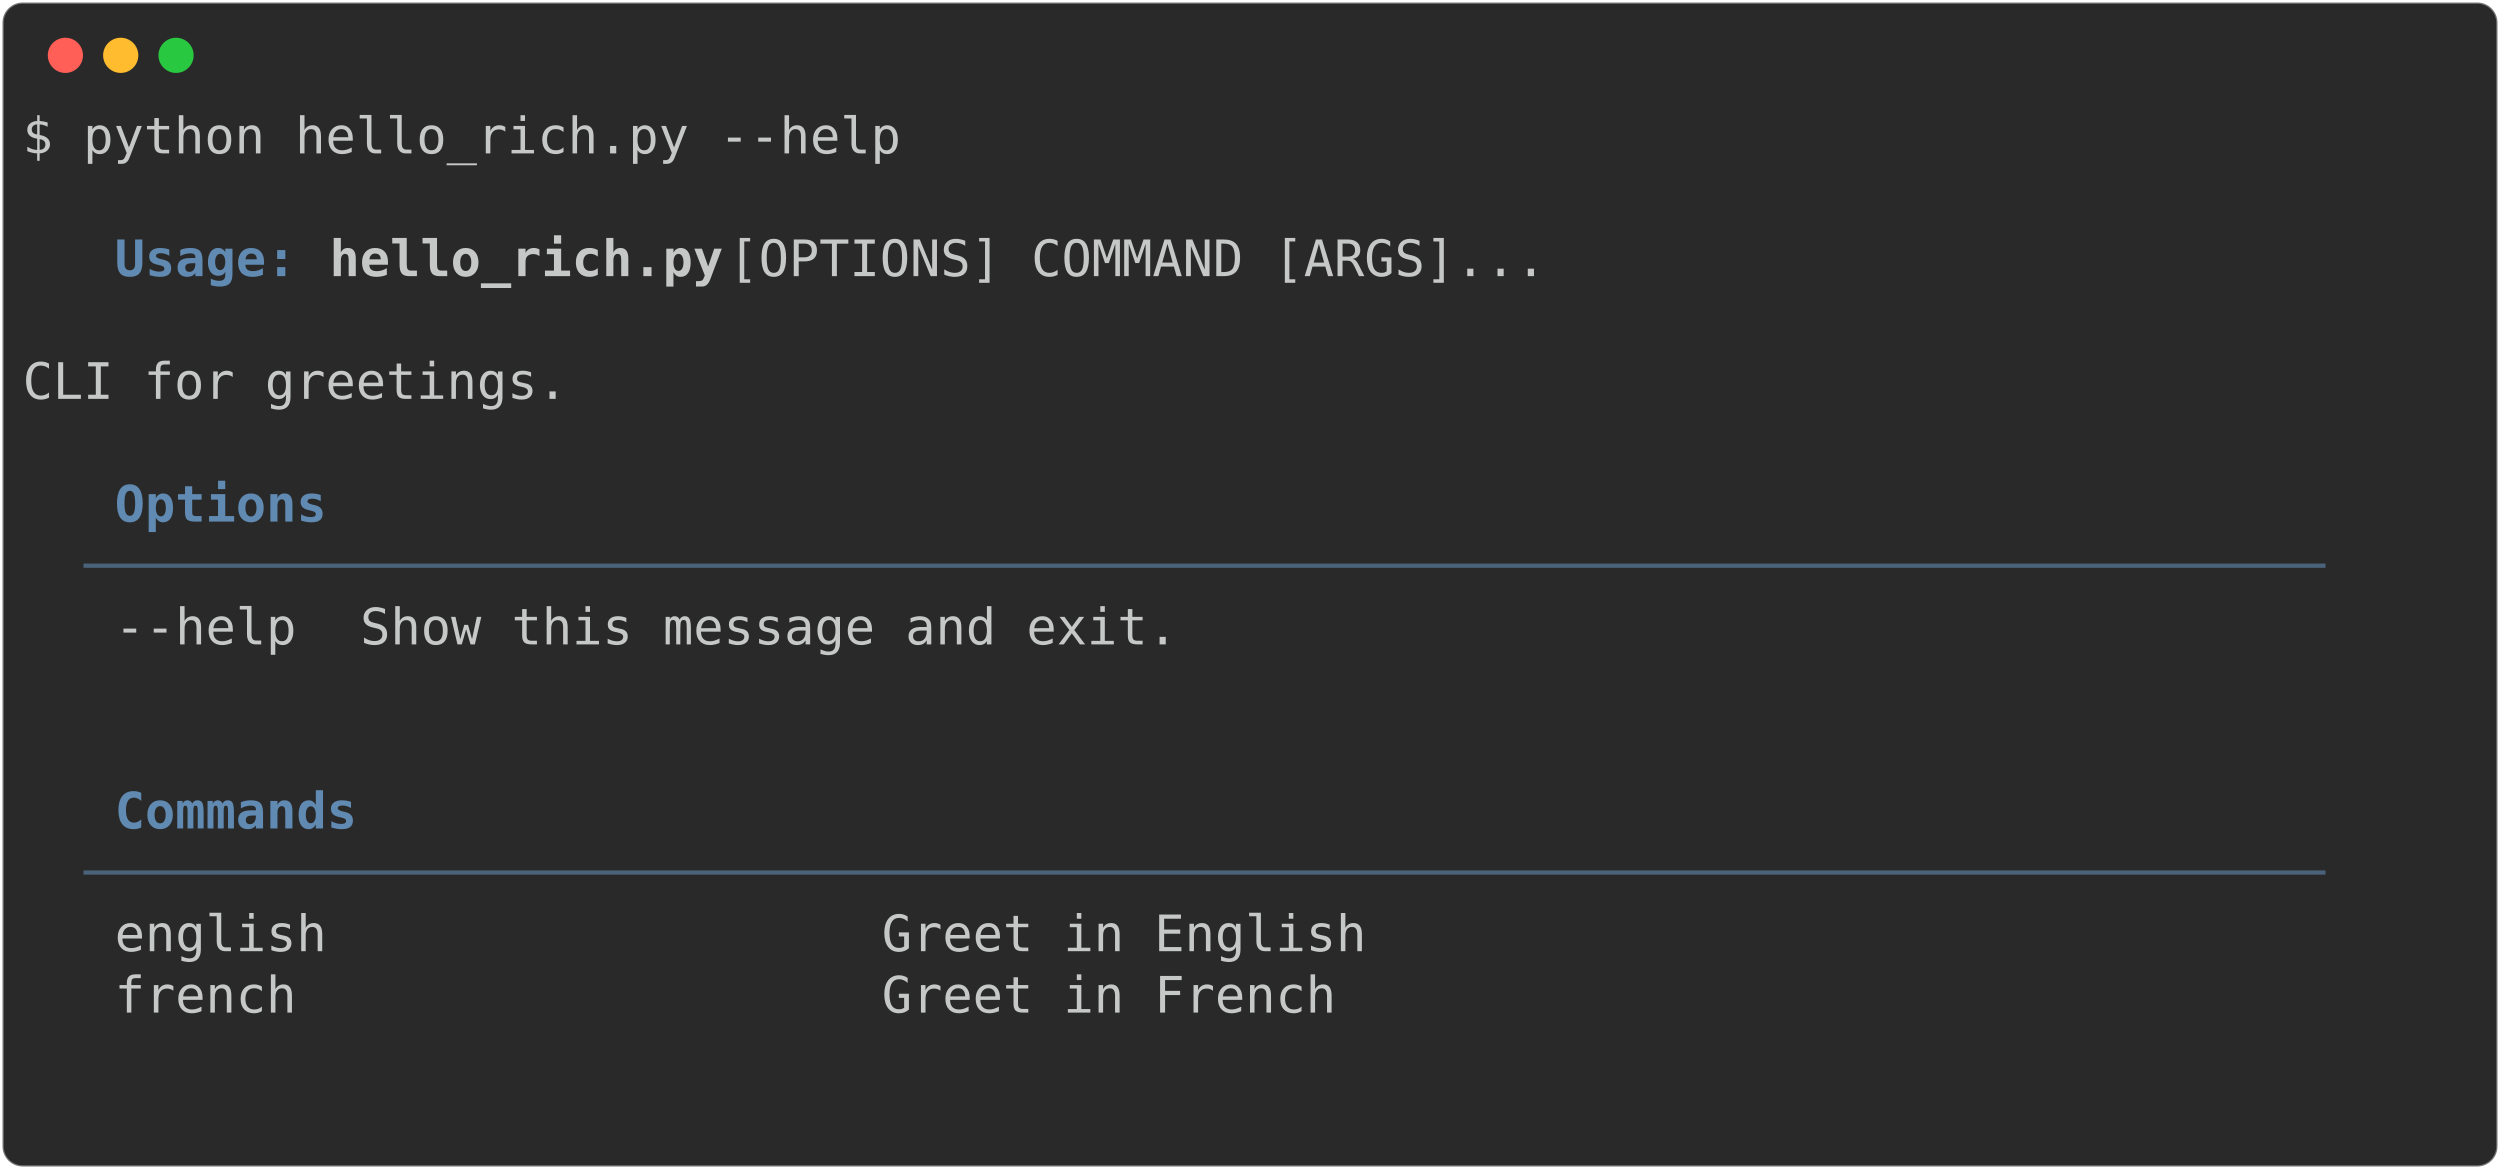
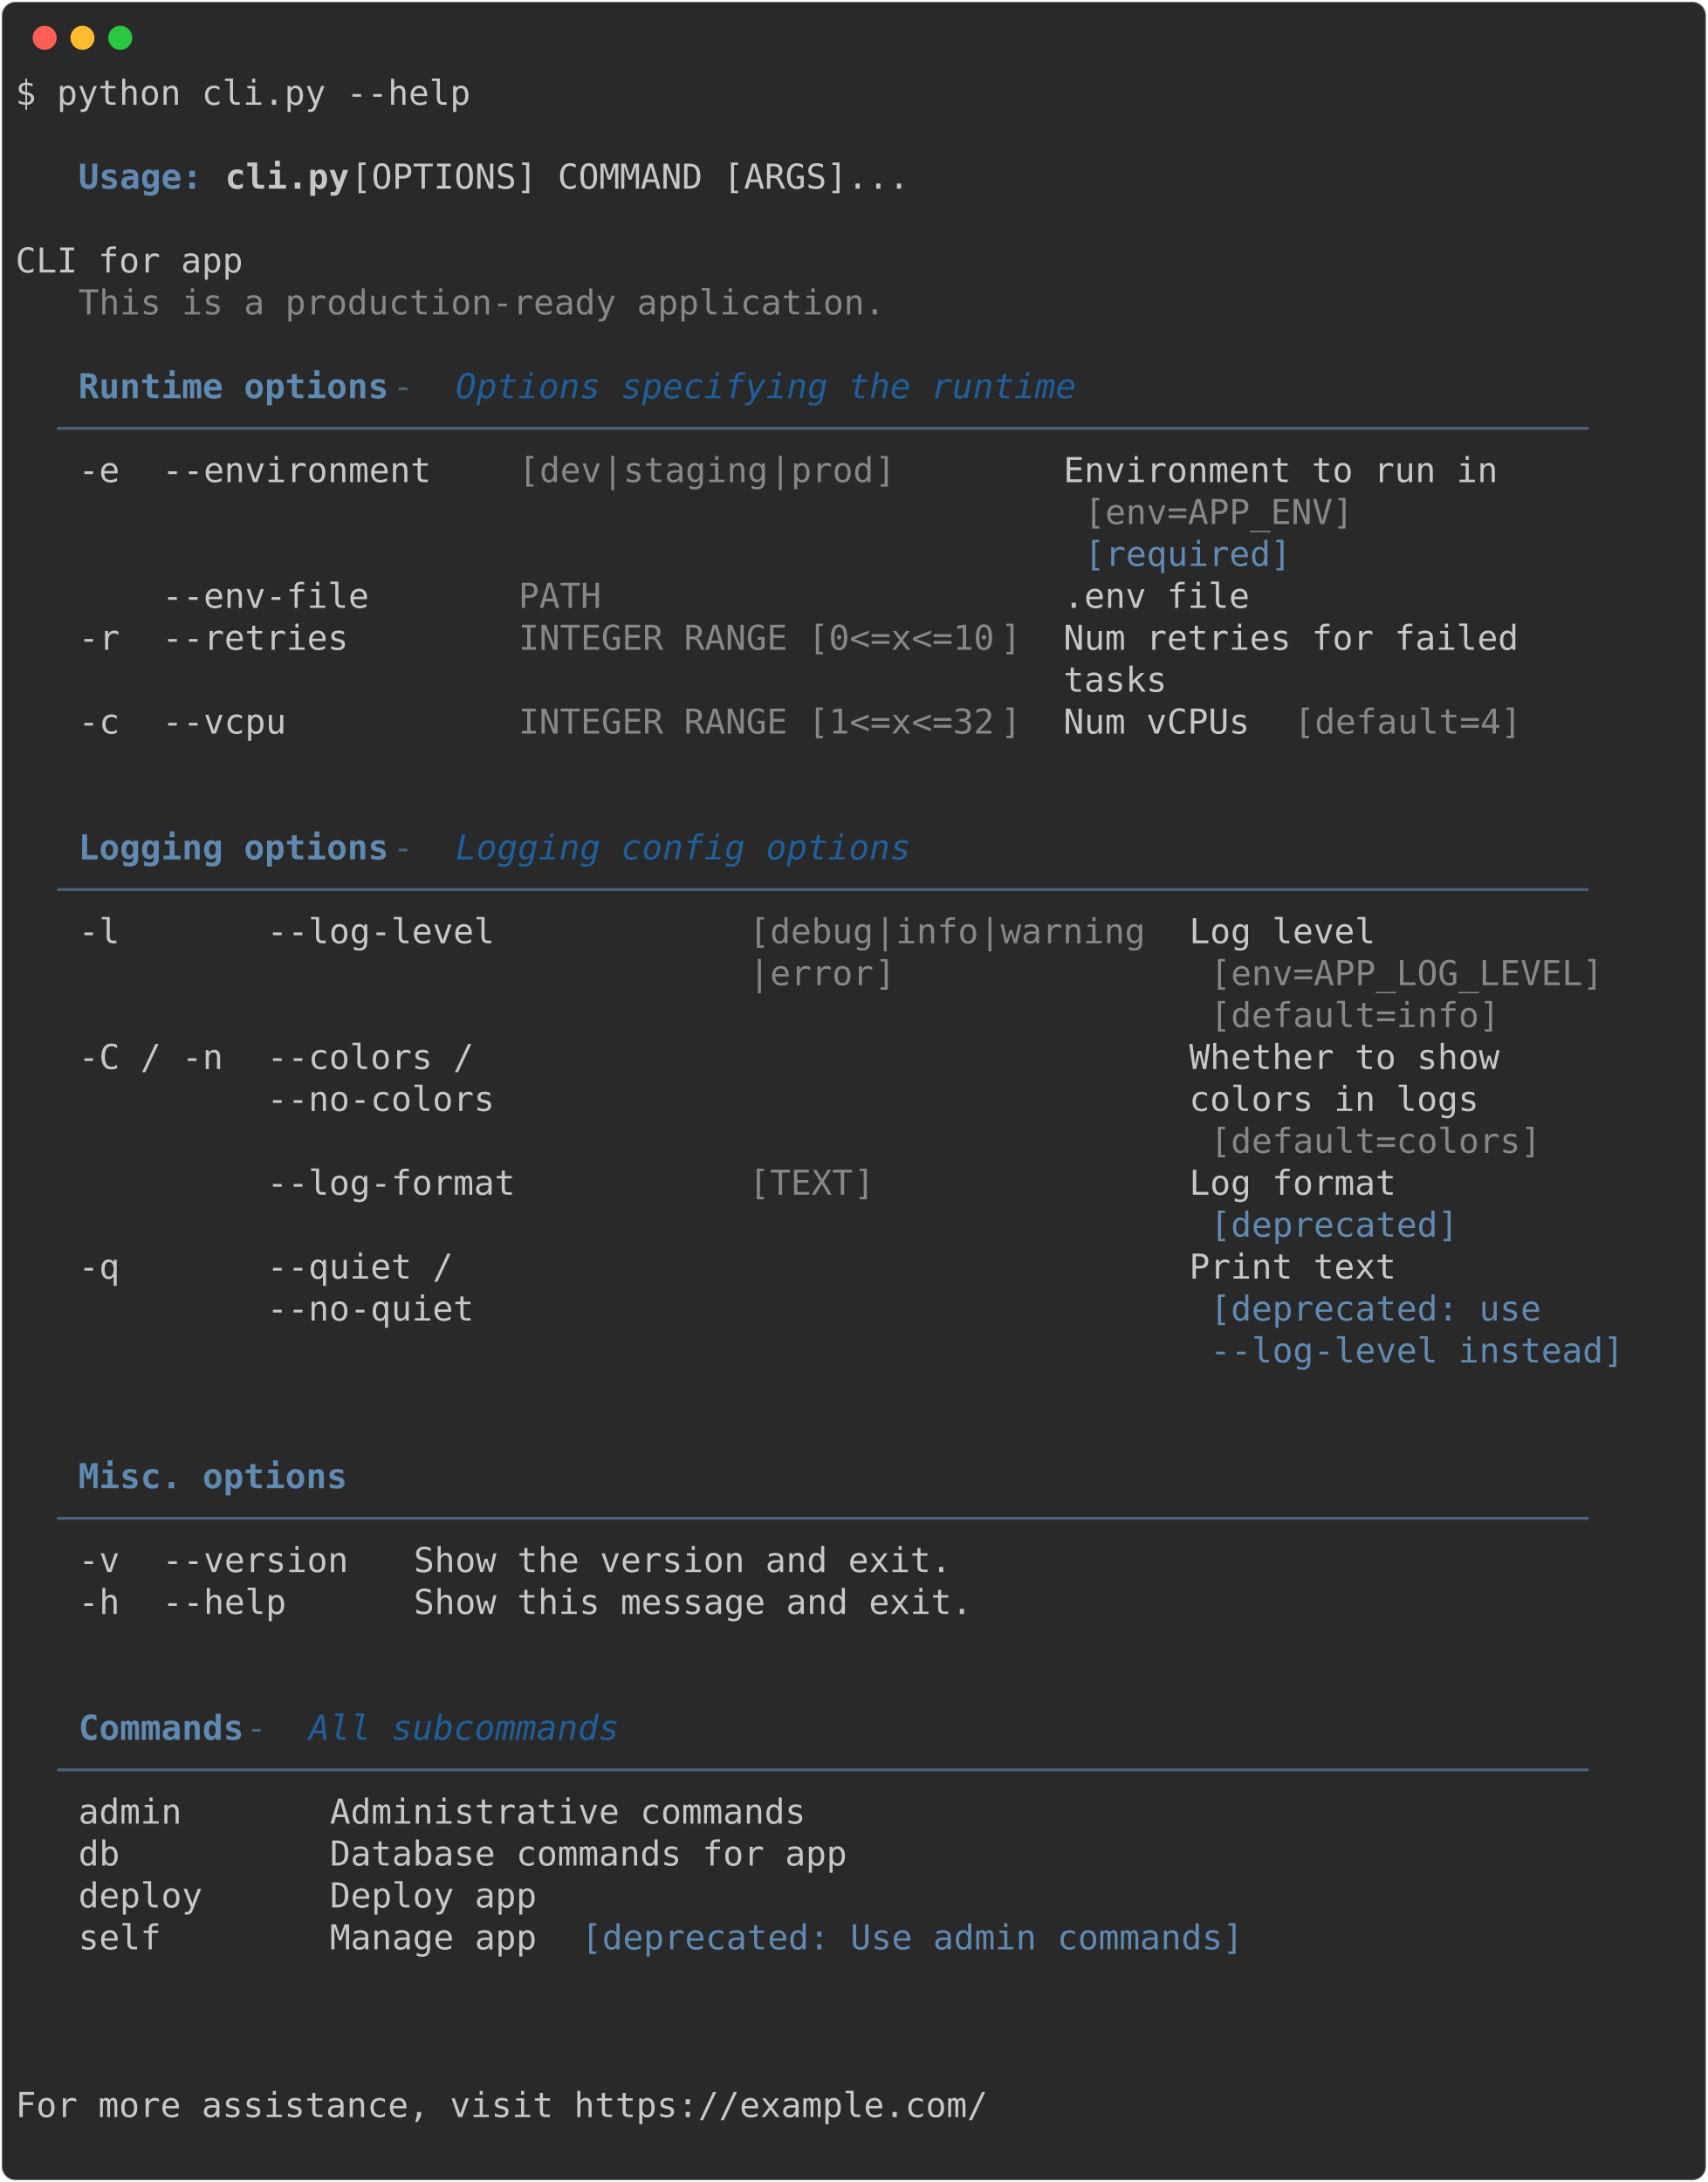
- <svg xmlns="http://www.w3.org/2000/svg" class="rich-terminal" viewBox="0 0 994 464.8">
+ <svg xmlns="http://www.w3.org/2000/svg" class="rich-terminal" viewBox="0 0 994 1270.0">
  <style>

    @font-face {
        font-family: "Fira Code";
        src: local("FiraCode-Regular"),
                url("https://cdnjs.cloudflare.com/ajax/libs/firacode/6.2.0/woff2/FiraCode-Regular.woff2") format("woff2"),
                url("https://cdnjs.cloudflare.com/ajax/libs/firacode/6.2.0/woff/FiraCode-Regular.woff") format("woff");
        font-style: normal;
        font-weight: 400;
    }
    @font-face {
        font-family: "Fira Code";
        src: local("FiraCode-Bold"),
                url("https://cdnjs.cloudflare.com/ajax/libs/firacode/6.2.0/woff2/FiraCode-Bold.woff2") format("woff2"),
                url("https://cdnjs.cloudflare.com/ajax/libs/firacode/6.2.0/woff/FiraCode-Bold.woff") format("woff");
        font-style: bold;
        font-weight: 700;
    }

-     .terminal-3329635934-matrix {
+     .terminal-3726272152-matrix {
        font-family: Fira Code, monospace;
        font-size: 20px;
        line-height: 24.4px;
        font-variant-east-asian: full-width;
    }

-     .terminal-3329635934-title {
+     .terminal-3726272152-title {
        font-size: 18px;
        font-weight: bold;
        font-family: arial;
    }

-     .terminal-3329635934-r1 { fill: #c5c8c6 }
- .terminal-3329635934-r2 { fill: #608ab1;font-weight: bold }
- .terminal-3329635934-r3 { fill: #c5c8c6;font-weight: bold }
- .terminal-3329635934-r4 { fill: #4a637a }
+     .terminal-3726272152-r1 { fill: #c5c8c6 }
+ .terminal-3726272152-r2 { fill: #608ab1;font-weight: bold }
+ .terminal-3726272152-r3 { fill: #c5c8c6;font-weight: bold }
+ .terminal-3726272152-r4 { fill: #868887 }
+ .terminal-3726272152-r5 { fill: #4a637a }
+ .terminal-3726272152-r6 { fill: #1f5f9c;font-style: italic; }
+ .terminal-3726272152-r7 { fill: #608ab1 }
    </style>
  <defs>
-     <clipPath id="terminal-3329635934-clip-terminal">
-       <rect x="0" y="0" width="975.0" height="413.8" />
-     </clipPath>
-     <clipPath id="terminal-3329635934-line-0">
+     <clipPath id="terminal-3726272152-clip-terminal">
+       <rect x="0" y="0" width="975.0" height="1219.0" />
+     </clipPath>
+     <clipPath id="terminal-3726272152-line-0">
      <rect x="0" y="1.5" width="976" height="24.65" />
    </clipPath>
-     <clipPath id="terminal-3329635934-line-1">
+     <clipPath id="terminal-3726272152-line-1">
      <rect x="0" y="25.9" width="976" height="24.65" />
    </clipPath>
-     <clipPath id="terminal-3329635934-line-2">
+     <clipPath id="terminal-3726272152-line-2">
      <rect x="0" y="50.3" width="976" height="24.65" />
    </clipPath>
-     <clipPath id="terminal-3329635934-line-3">
+     <clipPath id="terminal-3726272152-line-3">
      <rect x="0" y="74.7" width="976" height="24.65" />
    </clipPath>
-     <clipPath id="terminal-3329635934-line-4">
+     <clipPath id="terminal-3726272152-line-4">
      <rect x="0" y="99.1" width="976" height="24.65" />
    </clipPath>
-     <clipPath id="terminal-3329635934-line-5">
+     <clipPath id="terminal-3726272152-line-5">
      <rect x="0" y="123.5" width="976" height="24.65" />
    </clipPath>
-     <clipPath id="terminal-3329635934-line-6">
+     <clipPath id="terminal-3726272152-line-6">
      <rect x="0" y="147.9" width="976" height="24.65" />
    </clipPath>
-     <clipPath id="terminal-3329635934-line-7">
+     <clipPath id="terminal-3726272152-line-7">
      <rect x="0" y="172.3" width="976" height="24.65" />
    </clipPath>
-     <clipPath id="terminal-3329635934-line-8">
+     <clipPath id="terminal-3726272152-line-8">
      <rect x="0" y="196.7" width="976" height="24.65" />
    </clipPath>
-     <clipPath id="terminal-3329635934-line-9">
+     <clipPath id="terminal-3726272152-line-9">
      <rect x="0" y="221.1" width="976" height="24.65" />
    </clipPath>
-     <clipPath id="terminal-3329635934-line-10">
+     <clipPath id="terminal-3726272152-line-10">
      <rect x="0" y="245.5" width="976" height="24.65" />
    </clipPath>
-     <clipPath id="terminal-3329635934-line-11">
+     <clipPath id="terminal-3726272152-line-11">
      <rect x="0" y="269.9" width="976" height="24.65" />
    </clipPath>
-     <clipPath id="terminal-3329635934-line-12">
+     <clipPath id="terminal-3726272152-line-12">
      <rect x="0" y="294.3" width="976" height="24.65" />
    </clipPath>
-     <clipPath id="terminal-3329635934-line-13">
+     <clipPath id="terminal-3726272152-line-13">
      <rect x="0" y="318.7" width="976" height="24.65" />
    </clipPath>
-     <clipPath id="terminal-3329635934-line-14">
+     <clipPath id="terminal-3726272152-line-14">
      <rect x="0" y="343.1" width="976" height="24.65" />
    </clipPath>
-     <clipPath id="terminal-3329635934-line-15">
+     <clipPath id="terminal-3726272152-line-15">
      <rect x="0" y="367.5" width="976" height="24.65" />
    </clipPath>
+     <clipPath id="terminal-3726272152-line-16">
+       <rect x="0" y="391.9" width="976" height="24.65" />
+     </clipPath>
+     <clipPath id="terminal-3726272152-line-17">
+       <rect x="0" y="416.3" width="976" height="24.65" />
+     </clipPath>
+     <clipPath id="terminal-3726272152-line-18">
+       <rect x="0" y="440.7" width="976" height="24.65" />
+     </clipPath>
+     <clipPath id="terminal-3726272152-line-19">
+       <rect x="0" y="465.1" width="976" height="24.65" />
+     </clipPath>
+     <clipPath id="terminal-3726272152-line-20">
+       <rect x="0" y="489.5" width="976" height="24.65" />
+     </clipPath>
+     <clipPath id="terminal-3726272152-line-21">
+       <rect x="0" y="513.9" width="976" height="24.65" />
+     </clipPath>
+     <clipPath id="terminal-3726272152-line-22">
+       <rect x="0" y="538.3" width="976" height="24.65" />
+     </clipPath>
+     <clipPath id="terminal-3726272152-line-23">
+       <rect x="0" y="562.7" width="976" height="24.65" />
+     </clipPath>
+     <clipPath id="terminal-3726272152-line-24">
+       <rect x="0" y="587.1" width="976" height="24.65" />
+     </clipPath>
+     <clipPath id="terminal-3726272152-line-25">
+       <rect x="0" y="611.5" width="976" height="24.65" />
+     </clipPath>
+     <clipPath id="terminal-3726272152-line-26">
+       <rect x="0" y="635.9" width="976" height="24.65" />
+     </clipPath>
+     <clipPath id="terminal-3726272152-line-27">
+       <rect x="0" y="660.3" width="976" height="24.65" />
+     </clipPath>
+     <clipPath id="terminal-3726272152-line-28">
+       <rect x="0" y="684.7" width="976" height="24.65" />
+     </clipPath>
+     <clipPath id="terminal-3726272152-line-29">
+       <rect x="0" y="709.1" width="976" height="24.65" />
+     </clipPath>
+     <clipPath id="terminal-3726272152-line-30">
+       <rect x="0" y="733.5" width="976" height="24.65" />
+     </clipPath>
+     <clipPath id="terminal-3726272152-line-31">
+       <rect x="0" y="757.9" width="976" height="24.65" />
+     </clipPath>
+     <clipPath id="terminal-3726272152-line-32">
+       <rect x="0" y="782.3" width="976" height="24.65" />
+     </clipPath>
+     <clipPath id="terminal-3726272152-line-33">
+       <rect x="0" y="806.7" width="976" height="24.65" />
+     </clipPath>
+     <clipPath id="terminal-3726272152-line-34">
+       <rect x="0" y="831.1" width="976" height="24.65" />
+     </clipPath>
+     <clipPath id="terminal-3726272152-line-35">
+       <rect x="0" y="855.5" width="976" height="24.65" />
+     </clipPath>
+     <clipPath id="terminal-3726272152-line-36">
+       <rect x="0" y="879.9" width="976" height="24.65" />
+     </clipPath>
+     <clipPath id="terminal-3726272152-line-37">
+       <rect x="0" y="904.3" width="976" height="24.65" />
+     </clipPath>
+     <clipPath id="terminal-3726272152-line-38">
+       <rect x="0" y="928.7" width="976" height="24.65" />
+     </clipPath>
+     <clipPath id="terminal-3726272152-line-39">
+       <rect x="0" y="953.1" width="976" height="24.65" />
+     </clipPath>
+     <clipPath id="terminal-3726272152-line-40">
+       <rect x="0" y="977.5" width="976" height="24.65" />
+     </clipPath>
+     <clipPath id="terminal-3726272152-line-41">
+       <rect x="0" y="1001.9" width="976" height="24.65" />
+     </clipPath>
+     <clipPath id="terminal-3726272152-line-42">
+       <rect x="0" y="1026.3" width="976" height="24.65" />
+     </clipPath>
+     <clipPath id="terminal-3726272152-line-43">
+       <rect x="0" y="1050.7" width="976" height="24.65" />
+     </clipPath>
+     <clipPath id="terminal-3726272152-line-44">
+       <rect x="0" y="1075.1" width="976" height="24.65" />
+     </clipPath>
+     <clipPath id="terminal-3726272152-line-45">
+       <rect x="0" y="1099.5" width="976" height="24.65" />
+     </clipPath>
+     <clipPath id="terminal-3726272152-line-46">
+       <rect x="0" y="1123.9" width="976" height="24.65" />
+     </clipPath>
+     <clipPath id="terminal-3726272152-line-47">
+       <rect x="0" y="1148.3" width="976" height="24.65" />
+     </clipPath>
+     <clipPath id="terminal-3726272152-line-48">
+       <rect x="0" y="1172.7" width="976" height="24.65" />
+     </clipPath>
  </defs>
-   <rect fill="#292929" stroke="rgba(255,255,255,0.35)" stroke-width="1" x="1" y="1" width="992" height="462.8" rx="8" />
+   <rect fill="#292929" stroke="rgba(255,255,255,0.35)" stroke-width="1" x="1" y="1" width="992" height="1268" rx="8" />
  <g transform="translate(26,22)">
    <circle cx="0" cy="0" r="7" fill="#ff5f57" />
    <circle cx="22" cy="0" r="7" fill="#febc2e" />
    <circle cx="44" cy="0" r="7" fill="#28c840" />
  </g>
-   <g transform="translate(9, 41)" clip-path="url(#terminal-3329635934-clip-terminal)">
-     <g class="terminal-3329635934-matrix">
-       <text class="terminal-3329635934-r1" x="0" y="20" textLength="353.8" clip-path="url(#terminal-3329635934-line-0)">$ python hello_rich.py --help</text>
-       <text class="terminal-3329635934-r1" x="976" y="20" textLength="12.2" clip-path="url(#terminal-3329635934-line-0)">
- </text>
-       <text class="terminal-3329635934-r1" x="976" y="44.4" textLength="12.2" clip-path="url(#terminal-3329635934-line-1)">
- </text>
-       <text class="terminal-3329635934-r2" x="36.6" y="68.8" textLength="73.2" clip-path="url(#terminal-3329635934-line-2)">Usage:</text>
-       <text class="terminal-3329635934-r3" x="122" y="68.8" textLength="158.6" clip-path="url(#terminal-3329635934-line-2)">hello_rich.py</text>
-       <text class="terminal-3329635934-r1" x="280.6" y="68.8" textLength="695.4" clip-path="url(#terminal-3329635934-line-2)"> [OPTIONS] COMMAND [ARGS]...                             </text>
-       <text class="terminal-3329635934-r1" x="976" y="68.8" textLength="12.2" clip-path="url(#terminal-3329635934-line-2)">
- </text>
-       <text class="terminal-3329635934-r1" x="976" y="93.2" textLength="12.2" clip-path="url(#terminal-3329635934-line-3)">
- </text>
-       <text class="terminal-3329635934-r1" x="0" y="117.6" textLength="976" clip-path="url(#terminal-3329635934-line-4)">   CLI for greetings.                                                           </text>
-       <text class="terminal-3329635934-r1" x="976" y="117.6" textLength="12.2" clip-path="url(#terminal-3329635934-line-4)">
- </text>
-       <text class="terminal-3329635934-r1" x="976" y="142" textLength="12.2" clip-path="url(#terminal-3329635934-line-5)">
- </text>
-       <text class="terminal-3329635934-r2" x="36.6" y="166.4" textLength="85.4" clip-path="url(#terminal-3329635934-line-6)">Options</text>
-       <text class="terminal-3329635934-r1" x="976" y="166.4" textLength="12.2" clip-path="url(#terminal-3329635934-line-6)">
- </text>
-       <text class="terminal-3329635934-r4" x="24.4" y="190.8" textLength="927.2" clip-path="url(#terminal-3329635934-line-7)"> ────────────────────────────────────────────────────────────────────────── </text>
-       <text class="terminal-3329635934-r1" x="976" y="190.8" textLength="12.2" clip-path="url(#terminal-3329635934-line-7)">
- </text>
-       <text class="terminal-3329635934-r1" x="36.6" y="215.2" textLength="85.4" clip-path="url(#terminal-3329635934-line-8)">--help </text>
-       <text class="terminal-3329635934-r1" x="134.2" y="215.2" textLength="805.2" clip-path="url(#terminal-3329635934-line-8)"> Show this message and exit.                                      </text>
-       <text class="terminal-3329635934-r1" x="976" y="215.2" textLength="12.2" clip-path="url(#terminal-3329635934-line-8)">
- </text>
-       <text class="terminal-3329635934-r1" x="976" y="239.6" textLength="12.2" clip-path="url(#terminal-3329635934-line-9)">
- </text>
-       <text class="terminal-3329635934-r1" x="976" y="264" textLength="12.2" clip-path="url(#terminal-3329635934-line-10)">
- </text>
-       <text class="terminal-3329635934-r2" x="36.6" y="288.4" textLength="97.6" clip-path="url(#terminal-3329635934-line-11)">Commands</text>
-       <text class="terminal-3329635934-r1" x="976" y="288.4" textLength="12.2" clip-path="url(#terminal-3329635934-line-11)">
- </text>
-       <text class="terminal-3329635934-r4" x="24.4" y="312.8" textLength="927.2" clip-path="url(#terminal-3329635934-line-12)"> ────────────────────────────────────────────────────────────────────────── </text>
-       <text class="terminal-3329635934-r1" x="976" y="312.8" textLength="12.2" clip-path="url(#terminal-3329635934-line-12)">
- </text>
-       <text class="terminal-3329635934-r1" x="36.6" y="337.2" textLength="292.8" clip-path="url(#terminal-3329635934-line-13)">english                 </text>
-       <text class="terminal-3329635934-r1" x="341.6" y="337.2" textLength="597.8" clip-path="url(#terminal-3329635934-line-13)"> Greet in English                                </text>
-       <text class="terminal-3329635934-r1" x="976" y="337.2" textLength="12.2" clip-path="url(#terminal-3329635934-line-13)">
- </text>
-       <text class="terminal-3329635934-r1" x="36.6" y="361.6" textLength="292.8" clip-path="url(#terminal-3329635934-line-14)">french                  </text>
-       <text class="terminal-3329635934-r1" x="341.6" y="361.6" textLength="597.8" clip-path="url(#terminal-3329635934-line-14)"> Greet in French                                 </text>
-       <text class="terminal-3329635934-r1" x="976" y="361.6" textLength="12.2" clip-path="url(#terminal-3329635934-line-14)">
- </text>
-       <text class="terminal-3329635934-r1" x="976" y="386" textLength="12.2" clip-path="url(#terminal-3329635934-line-15)">
- </text>
-       <text class="terminal-3329635934-r1" x="976" y="410.4" textLength="12.2" clip-path="url(#terminal-3329635934-line-16)">
+   <g transform="translate(9, 41)" clip-path="url(#terminal-3726272152-clip-terminal)">
+     <g class="terminal-3726272152-matrix">
+       <text class="terminal-3726272152-r1" x="0" y="20" textLength="268.4" clip-path="url(#terminal-3726272152-line-0)">$ python cli.py --help</text>
+       <text class="terminal-3726272152-r1" x="976" y="20" textLength="12.2" clip-path="url(#terminal-3726272152-line-0)">
+ </text>
+       <text class="terminal-3726272152-r1" x="976" y="44.4" textLength="12.2" clip-path="url(#terminal-3726272152-line-1)">
+ </text>
+       <text class="terminal-3726272152-r2" x="36.6" y="68.8" textLength="73.2" clip-path="url(#terminal-3726272152-line-2)">Usage:</text>
+       <text class="terminal-3726272152-r3" x="122" y="68.8" textLength="73.2" clip-path="url(#terminal-3726272152-line-2)">cli.py</text>
+       <text class="terminal-3726272152-r1" x="195.2" y="68.8" textLength="780.8" clip-path="url(#terminal-3726272152-line-2)"> [OPTIONS] COMMAND [ARGS]...                                    </text>
+       <text class="terminal-3726272152-r1" x="976" y="68.8" textLength="12.2" clip-path="url(#terminal-3726272152-line-2)">
+ </text>
+       <text class="terminal-3726272152-r1" x="976" y="93.2" textLength="12.2" clip-path="url(#terminal-3726272152-line-3)">
+ </text>
+       <text class="terminal-3726272152-r1" x="0" y="117.6" textLength="976" clip-path="url(#terminal-3726272152-line-4)">   CLI for app                                                                  </text>
+       <text class="terminal-3726272152-r1" x="976" y="117.6" textLength="12.2" clip-path="url(#terminal-3726272152-line-4)">
+ </text>
+       <text class="terminal-3726272152-r4" x="36.6" y="142" textLength="475.8" clip-path="url(#terminal-3726272152-line-5)">This is a production-ready application.</text>
+       <text class="terminal-3726272152-r1" x="976" y="142" textLength="12.2" clip-path="url(#terminal-3726272152-line-5)">
+ </text>
+       <text class="terminal-3726272152-r1" x="976" y="166.4" textLength="12.2" clip-path="url(#terminal-3726272152-line-6)">
+ </text>
+       <text class="terminal-3726272152-r2" x="36.6" y="190.8" textLength="183" clip-path="url(#terminal-3726272152-line-7)">Runtime options</text>
+       <text class="terminal-3726272152-r5" x="219.6" y="190.8" textLength="36.6" clip-path="url(#terminal-3726272152-line-7)"> - </text>
+       <text class="terminal-3726272152-r6" x="256.2" y="190.8" textLength="366" clip-path="url(#terminal-3726272152-line-7)">Options specifying the runtime</text>
+       <text class="terminal-3726272152-r1" x="976" y="190.8" textLength="12.2" clip-path="url(#terminal-3726272152-line-7)">
+ </text>
+       <text class="terminal-3726272152-r5" x="24.4" y="215.2" textLength="927.2" clip-path="url(#terminal-3726272152-line-8)"> ────────────────────────────────────────────────────────────────────────── </text>
+       <text class="terminal-3726272152-r1" x="976" y="215.2" textLength="12.2" clip-path="url(#terminal-3726272152-line-8)">
+ </text>
+       <text class="terminal-3726272152-r1" x="36.6" y="239.6" textLength="36.6" clip-path="url(#terminal-3726272152-line-9)">-e </text>
+       <text class="terminal-3726272152-r1" x="85.4" y="239.6" textLength="183" clip-path="url(#terminal-3726272152-line-9)"> --environment </text>
+       <text class="terminal-3726272152-r4" x="292.8" y="239.6" textLength="12.2" clip-path="url(#terminal-3726272152-line-9)">[</text>
+       <text class="terminal-3726272152-r4" x="305" y="239.6" textLength="36.6" clip-path="url(#terminal-3726272152-line-9)">dev</text>
+       <text class="terminal-3726272152-r4" x="341.6" y="239.6" textLength="12.2" clip-path="url(#terminal-3726272152-line-9)">|</text>
+       <text class="terminal-3726272152-r4" x="353.8" y="239.6" textLength="85.4" clip-path="url(#terminal-3726272152-line-9)">staging</text>
+       <text class="terminal-3726272152-r4" x="439.2" y="239.6" textLength="12.2" clip-path="url(#terminal-3726272152-line-9)">|</text>
+       <text class="terminal-3726272152-r4" x="451.4" y="239.6" textLength="48.8" clip-path="url(#terminal-3726272152-line-9)">prod</text>
+       <text class="terminal-3726272152-r4" x="500.2" y="239.6" textLength="12.2" clip-path="url(#terminal-3726272152-line-9)">]</text>
+       <text class="terminal-3726272152-r1" x="610" y="239.6" textLength="329.4" clip-path="url(#terminal-3726272152-line-9)"> Environment to run in     </text>
+       <text class="terminal-3726272152-r1" x="976" y="239.6" textLength="12.2" clip-path="url(#terminal-3726272152-line-9)">
+ </text>
+       <text class="terminal-3726272152-r4" x="622.2" y="264" textLength="256.2" clip-path="url(#terminal-3726272152-line-10)">[env=APP_ENV]        </text>
+       <text class="terminal-3726272152-r1" x="976" y="264" textLength="12.2" clip-path="url(#terminal-3726272152-line-10)">
+ </text>
+       <text class="terminal-3726272152-r7" x="622.2" y="288.4" textLength="256.2" clip-path="url(#terminal-3726272152-line-11)">[required]           </text>
+       <text class="terminal-3726272152-r1" x="976" y="288.4" textLength="12.2" clip-path="url(#terminal-3726272152-line-11)">
+ </text>
+       <text class="terminal-3726272152-r1" x="85.4" y="312.8" textLength="183" clip-path="url(#terminal-3726272152-line-12)"> --env-file    </text>
+       <text class="terminal-3726272152-r4" x="292.8" y="312.8" textLength="292.8" clip-path="url(#terminal-3726272152-line-12)">PATH                    </text>
+       <text class="terminal-3726272152-r1" x="610" y="312.8" textLength="329.4" clip-path="url(#terminal-3726272152-line-12)"> .env file                 </text>
+       <text class="terminal-3726272152-r1" x="976" y="312.8" textLength="12.2" clip-path="url(#terminal-3726272152-line-12)">
+ </text>
+       <text class="terminal-3726272152-r1" x="36.6" y="337.2" textLength="36.6" clip-path="url(#terminal-3726272152-line-13)">-r </text>
+       <text class="terminal-3726272152-r1" x="85.4" y="337.2" textLength="183" clip-path="url(#terminal-3726272152-line-13)"> --retries     </text>
+       <text class="terminal-3726272152-r4" x="292.8" y="337.2" textLength="280.6" clip-path="url(#terminal-3726272152-line-13)">INTEGER RANGE [0&lt;=x&lt;=10</text>
+       <text class="terminal-3726272152-r4" x="573.4" y="337.2" textLength="12.2" clip-path="url(#terminal-3726272152-line-13)">]</text>
+       <text class="terminal-3726272152-r1" x="610" y="337.2" textLength="329.4" clip-path="url(#terminal-3726272152-line-13)"> Num retries for failed    </text>
+       <text class="terminal-3726272152-r1" x="976" y="337.2" textLength="12.2" clip-path="url(#terminal-3726272152-line-13)">
+ </text>
+       <text class="terminal-3726272152-r1" x="610" y="361.6" textLength="329.4" clip-path="url(#terminal-3726272152-line-14)"> tasks                     </text>
+       <text class="terminal-3726272152-r1" x="976" y="361.6" textLength="12.2" clip-path="url(#terminal-3726272152-line-14)">
+ </text>
+       <text class="terminal-3726272152-r1" x="36.6" y="386" textLength="36.6" clip-path="url(#terminal-3726272152-line-15)">-c </text>
+       <text class="terminal-3726272152-r1" x="85.4" y="386" textLength="183" clip-path="url(#terminal-3726272152-line-15)"> --vcpu        </text>
+       <text class="terminal-3726272152-r4" x="292.8" y="386" textLength="280.6" clip-path="url(#terminal-3726272152-line-15)">INTEGER RANGE [1&lt;=x&lt;=32</text>
+       <text class="terminal-3726272152-r4" x="573.4" y="386" textLength="12.2" clip-path="url(#terminal-3726272152-line-15)">]</text>
+       <text class="terminal-3726272152-r1" x="610" y="386" textLength="134.2" clip-path="url(#terminal-3726272152-line-15)"> Num vCPUs </text>
+       <text class="terminal-3726272152-r4" x="744.2" y="386" textLength="134.2" clip-path="url(#terminal-3726272152-line-15)">[default=4]</text>
+       <text class="terminal-3726272152-r1" x="976" y="386" textLength="12.2" clip-path="url(#terminal-3726272152-line-15)">
+ </text>
+       <text class="terminal-3726272152-r1" x="976" y="410.4" textLength="12.2" clip-path="url(#terminal-3726272152-line-16)">
+ </text>
+       <text class="terminal-3726272152-r1" x="976" y="434.8" textLength="12.2" clip-path="url(#terminal-3726272152-line-17)">
+ </text>
+       <text class="terminal-3726272152-r2" x="36.6" y="459.2" textLength="183" clip-path="url(#terminal-3726272152-line-18)">Logging options</text>
+       <text class="terminal-3726272152-r5" x="219.6" y="459.2" textLength="36.6" clip-path="url(#terminal-3726272152-line-18)"> - </text>
+       <text class="terminal-3726272152-r6" x="256.2" y="459.2" textLength="268.4" clip-path="url(#terminal-3726272152-line-18)">Logging config options</text>
+       <text class="terminal-3726272152-r1" x="976" y="459.2" textLength="12.2" clip-path="url(#terminal-3726272152-line-18)">
+ </text>
+       <text class="terminal-3726272152-r5" x="24.4" y="483.6" textLength="927.2" clip-path="url(#terminal-3726272152-line-19)"> ────────────────────────────────────────────────────────────────────────── </text>
+       <text class="terminal-3726272152-r1" x="976" y="483.6" textLength="12.2" clip-path="url(#terminal-3726272152-line-19)">
+ </text>
+       <text class="terminal-3726272152-r1" x="36.6" y="508" textLength="97.6" clip-path="url(#terminal-3726272152-line-20)">-l      </text>
+       <text class="terminal-3726272152-r1" x="146.4" y="508" textLength="256.2" clip-path="url(#terminal-3726272152-line-20)"> --log-level         </text>
+       <text class="terminal-3726272152-r4" x="427" y="508" textLength="12.2" clip-path="url(#terminal-3726272152-line-20)">[</text>
+       <text class="terminal-3726272152-r4" x="439.2" y="508" textLength="61" clip-path="url(#terminal-3726272152-line-20)">debug</text>
+       <text class="terminal-3726272152-r4" x="500.2" y="508" textLength="12.2" clip-path="url(#terminal-3726272152-line-20)">|</text>
+       <text class="terminal-3726272152-r4" x="512.4" y="508" textLength="48.8" clip-path="url(#terminal-3726272152-line-20)">info</text>
+       <text class="terminal-3726272152-r4" x="561.2" y="508" textLength="12.2" clip-path="url(#terminal-3726272152-line-20)">|</text>
+       <text class="terminal-3726272152-r4" x="573.4" y="508" textLength="85.4" clip-path="url(#terminal-3726272152-line-20)">warning</text>
+       <text class="terminal-3726272152-r1" x="683.2" y="508" textLength="256.2" clip-path="url(#terminal-3726272152-line-20)"> Log level           </text>
+       <text class="terminal-3726272152-r1" x="976" y="508" textLength="12.2" clip-path="url(#terminal-3726272152-line-20)">
+ </text>
+       <text class="terminal-3726272152-r4" x="427" y="532.4" textLength="12.2" clip-path="url(#terminal-3726272152-line-21)">|</text>
+       <text class="terminal-3726272152-r4" x="439.2" y="532.4" textLength="61" clip-path="url(#terminal-3726272152-line-21)">error</text>
+       <text class="terminal-3726272152-r4" x="500.2" y="532.4" textLength="12.2" clip-path="url(#terminal-3726272152-line-21)">]</text>
+       <text class="terminal-3726272152-r4" x="695.4" y="532.4" textLength="231.8" clip-path="url(#terminal-3726272152-line-21)">[env=APP_LOG_LEVEL]</text>
+       <text class="terminal-3726272152-r1" x="976" y="532.4" textLength="12.2" clip-path="url(#terminal-3726272152-line-21)">
+ </text>
+       <text class="terminal-3726272152-r4" x="695.4" y="556.8" textLength="231.8" clip-path="url(#terminal-3726272152-line-22)">[default=info]     </text>
+       <text class="terminal-3726272152-r1" x="976" y="556.8" textLength="12.2" clip-path="url(#terminal-3726272152-line-22)">
+ </text>
+       <text class="terminal-3726272152-r1" x="36.6" y="581.2" textLength="97.6" clip-path="url(#terminal-3726272152-line-23)">-C / -n </text>
+       <text class="terminal-3726272152-r1" x="146.4" y="581.2" textLength="256.2" clip-path="url(#terminal-3726272152-line-23)"> --colors /          </text>
+       <text class="terminal-3726272152-r1" x="683.2" y="581.2" textLength="256.2" clip-path="url(#terminal-3726272152-line-23)"> Whether to show     </text>
+       <text class="terminal-3726272152-r1" x="976" y="581.2" textLength="12.2" clip-path="url(#terminal-3726272152-line-23)">
+ </text>
+       <text class="terminal-3726272152-r1" x="146.4" y="605.6" textLength="256.2" clip-path="url(#terminal-3726272152-line-24)"> --no-colors         </text>
+       <text class="terminal-3726272152-r1" x="683.2" y="605.6" textLength="256.2" clip-path="url(#terminal-3726272152-line-24)"> colors in logs      </text>
+       <text class="terminal-3726272152-r1" x="976" y="605.6" textLength="12.2" clip-path="url(#terminal-3726272152-line-24)">
+ </text>
+       <text class="terminal-3726272152-r4" x="695.4" y="630" textLength="244" clip-path="url(#terminal-3726272152-line-25)">[default=colors]    </text>
+       <text class="terminal-3726272152-r1" x="976" y="630" textLength="12.2" clip-path="url(#terminal-3726272152-line-25)">
+ </text>
+       <text class="terminal-3726272152-r1" x="146.4" y="654.4" textLength="256.2" clip-path="url(#terminal-3726272152-line-26)"> --log-format        </text>
+       <text class="terminal-3726272152-r4" x="427" y="654.4" textLength="12.2" clip-path="url(#terminal-3726272152-line-26)">[</text>
+       <text class="terminal-3726272152-r4" x="439.2" y="654.4" textLength="48.8" clip-path="url(#terminal-3726272152-line-26)">TEXT</text>
+       <text class="terminal-3726272152-r4" x="488" y="654.4" textLength="12.2" clip-path="url(#terminal-3726272152-line-26)">]</text>
+       <text class="terminal-3726272152-r1" x="683.2" y="654.4" textLength="256.2" clip-path="url(#terminal-3726272152-line-26)"> Log format          </text>
+       <text class="terminal-3726272152-r1" x="976" y="654.4" textLength="12.2" clip-path="url(#terminal-3726272152-line-26)">
+ </text>
+       <text class="terminal-3726272152-r7" x="695.4" y="678.8" textLength="146.4" clip-path="url(#terminal-3726272152-line-27)">[deprecated]</text>
+       <text class="terminal-3726272152-r1" x="976" y="678.8" textLength="12.2" clip-path="url(#terminal-3726272152-line-27)">
+ </text>
+       <text class="terminal-3726272152-r1" x="36.6" y="703.2" textLength="97.6" clip-path="url(#terminal-3726272152-line-28)">-q      </text>
+       <text class="terminal-3726272152-r1" x="146.4" y="703.2" textLength="256.2" clip-path="url(#terminal-3726272152-line-28)"> --quiet /           </text>
+       <text class="terminal-3726272152-r1" x="683.2" y="703.2" textLength="256.2" clip-path="url(#terminal-3726272152-line-28)"> Print text          </text>
+       <text class="terminal-3726272152-r1" x="976" y="703.2" textLength="12.2" clip-path="url(#terminal-3726272152-line-28)">
+ </text>
+       <text class="terminal-3726272152-r1" x="146.4" y="727.6" textLength="256.2" clip-path="url(#terminal-3726272152-line-29)"> --no-quiet          </text>
+       <text class="terminal-3726272152-r7" x="695.4" y="727.6" textLength="244" clip-path="url(#terminal-3726272152-line-29)">[deprecated: use    </text>
+       <text class="terminal-3726272152-r1" x="976" y="727.6" textLength="12.2" clip-path="url(#terminal-3726272152-line-29)">
+ </text>
+       <text class="terminal-3726272152-r7" x="695.4" y="752" textLength="244" clip-path="url(#terminal-3726272152-line-30)">--log-level instead]</text>
+       <text class="terminal-3726272152-r1" x="976" y="752" textLength="12.2" clip-path="url(#terminal-3726272152-line-30)">
+ </text>
+       <text class="terminal-3726272152-r1" x="976" y="776.4" textLength="12.2" clip-path="url(#terminal-3726272152-line-31)">
+ </text>
+       <text class="terminal-3726272152-r1" x="976" y="800.8" textLength="12.2" clip-path="url(#terminal-3726272152-line-32)">
+ </text>
+       <text class="terminal-3726272152-r2" x="36.6" y="825.2" textLength="158.6" clip-path="url(#terminal-3726272152-line-33)">Misc. options</text>
+       <text class="terminal-3726272152-r1" x="976" y="825.2" textLength="12.2" clip-path="url(#terminal-3726272152-line-33)">
+ </text>
+       <text class="terminal-3726272152-r5" x="24.4" y="849.6" textLength="927.2" clip-path="url(#terminal-3726272152-line-34)"> ────────────────────────────────────────────────────────────────────────── </text>
+       <text class="terminal-3726272152-r1" x="976" y="849.6" textLength="12.2" clip-path="url(#terminal-3726272152-line-34)">
+ </text>
+       <text class="terminal-3726272152-r1" x="36.6" y="874" textLength="36.6" clip-path="url(#terminal-3726272152-line-35)">-v </text>
+       <text class="terminal-3726272152-r1" x="85.4" y="874" textLength="134.2" clip-path="url(#terminal-3726272152-line-35)"> --version </text>
+       <text class="terminal-3726272152-r1" x="231.8" y="874" textLength="707.6" clip-path="url(#terminal-3726272152-line-35)"> Show the version and exit.                               </text>
+       <text class="terminal-3726272152-r1" x="976" y="874" textLength="12.2" clip-path="url(#terminal-3726272152-line-35)">
+ </text>
+       <text class="terminal-3726272152-r1" x="36.6" y="898.4" textLength="36.6" clip-path="url(#terminal-3726272152-line-36)">-h </text>
+       <text class="terminal-3726272152-r1" x="85.4" y="898.4" textLength="134.2" clip-path="url(#terminal-3726272152-line-36)"> --help    </text>
+       <text class="terminal-3726272152-r1" x="231.8" y="898.4" textLength="707.6" clip-path="url(#terminal-3726272152-line-36)"> Show this message and exit.                              </text>
+       <text class="terminal-3726272152-r1" x="976" y="898.4" textLength="12.2" clip-path="url(#terminal-3726272152-line-36)">
+ </text>
+       <text class="terminal-3726272152-r1" x="976" y="922.8" textLength="12.2" clip-path="url(#terminal-3726272152-line-37)">
+ </text>
+       <text class="terminal-3726272152-r1" x="976" y="947.2" textLength="12.2" clip-path="url(#terminal-3726272152-line-38)">
+ </text>
+       <text class="terminal-3726272152-r2" x="36.6" y="971.6" textLength="97.6" clip-path="url(#terminal-3726272152-line-39)">Commands</text>
+       <text class="terminal-3726272152-r5" x="134.2" y="971.6" textLength="36.6" clip-path="url(#terminal-3726272152-line-39)"> - </text>
+       <text class="terminal-3726272152-r6" x="170.8" y="971.6" textLength="183" clip-path="url(#terminal-3726272152-line-39)">All subcommands</text>
+       <text class="terminal-3726272152-r1" x="976" y="971.6" textLength="12.2" clip-path="url(#terminal-3726272152-line-39)">
+ </text>
+       <text class="terminal-3726272152-r5" x="24.4" y="996" textLength="927.2" clip-path="url(#terminal-3726272152-line-40)"> ────────────────────────────────────────────────────────────────────────── </text>
+       <text class="terminal-3726272152-r1" x="976" y="996" textLength="12.2" clip-path="url(#terminal-3726272152-line-40)">
+ </text>
+       <text class="terminal-3726272152-r1" x="36.6" y="1020.4" textLength="134.2" clip-path="url(#terminal-3726272152-line-41)">admin      </text>
+       <text class="terminal-3726272152-r1" x="183" y="1020.4" textLength="756.4" clip-path="url(#terminal-3726272152-line-41)"> Administrative commands                                      </text>
+       <text class="terminal-3726272152-r1" x="976" y="1020.4" textLength="12.2" clip-path="url(#terminal-3726272152-line-41)">
+ </text>
+       <text class="terminal-3726272152-r1" x="36.6" y="1044.8" textLength="134.2" clip-path="url(#terminal-3726272152-line-42)">db         </text>
+       <text class="terminal-3726272152-r1" x="183" y="1044.8" textLength="756.4" clip-path="url(#terminal-3726272152-line-42)"> Database commands for app                                    </text>
+       <text class="terminal-3726272152-r1" x="976" y="1044.8" textLength="12.2" clip-path="url(#terminal-3726272152-line-42)">
+ </text>
+       <text class="terminal-3726272152-r1" x="36.6" y="1069.2" textLength="134.2" clip-path="url(#terminal-3726272152-line-43)">deploy     </text>
+       <text class="terminal-3726272152-r1" x="183" y="1069.2" textLength="756.4" clip-path="url(#terminal-3726272152-line-43)"> Deploy app                                                   </text>
+       <text class="terminal-3726272152-r1" x="976" y="1069.2" textLength="12.2" clip-path="url(#terminal-3726272152-line-43)">
+ </text>
+       <text class="terminal-3726272152-r1" x="36.6" y="1093.6" textLength="134.2" clip-path="url(#terminal-3726272152-line-44)">self       </text>
+       <text class="terminal-3726272152-r1" x="183" y="1093.6" textLength="146.4" clip-path="url(#terminal-3726272152-line-44)"> Manage app </text>
+       <text class="terminal-3726272152-r7" x="329.4" y="1093.6" textLength="390.4" clip-path="url(#terminal-3726272152-line-44)">[deprecated: Use admin commands]</text>
+       <text class="terminal-3726272152-r1" x="976" y="1093.6" textLength="12.2" clip-path="url(#terminal-3726272152-line-44)">
+ </text>
+       <text class="terminal-3726272152-r1" x="976" y="1118" textLength="12.2" clip-path="url(#terminal-3726272152-line-45)">
+ </text>
+       <text class="terminal-3726272152-r1" x="976" y="1142.4" textLength="12.2" clip-path="url(#terminal-3726272152-line-46)">
+ </text>
+       <text class="terminal-3726272152-r1" x="976" y="1166.8" textLength="12.2" clip-path="url(#terminal-3726272152-line-47)">
+ </text>
+       <text class="terminal-3726272152-r1" x="0" y="1191.2" textLength="976" clip-path="url(#terminal-3726272152-line-48)"> For more assistance, visit https://example.com/                                </text>
+       <text class="terminal-3726272152-r1" x="976" y="1191.2" textLength="12.2" clip-path="url(#terminal-3726272152-line-48)">
+ </text>
+       <text class="terminal-3726272152-r1" x="976" y="1215.6" textLength="12.2" clip-path="url(#terminal-3726272152-line-49)">
</text>
    </g>
  </g>
</svg>
